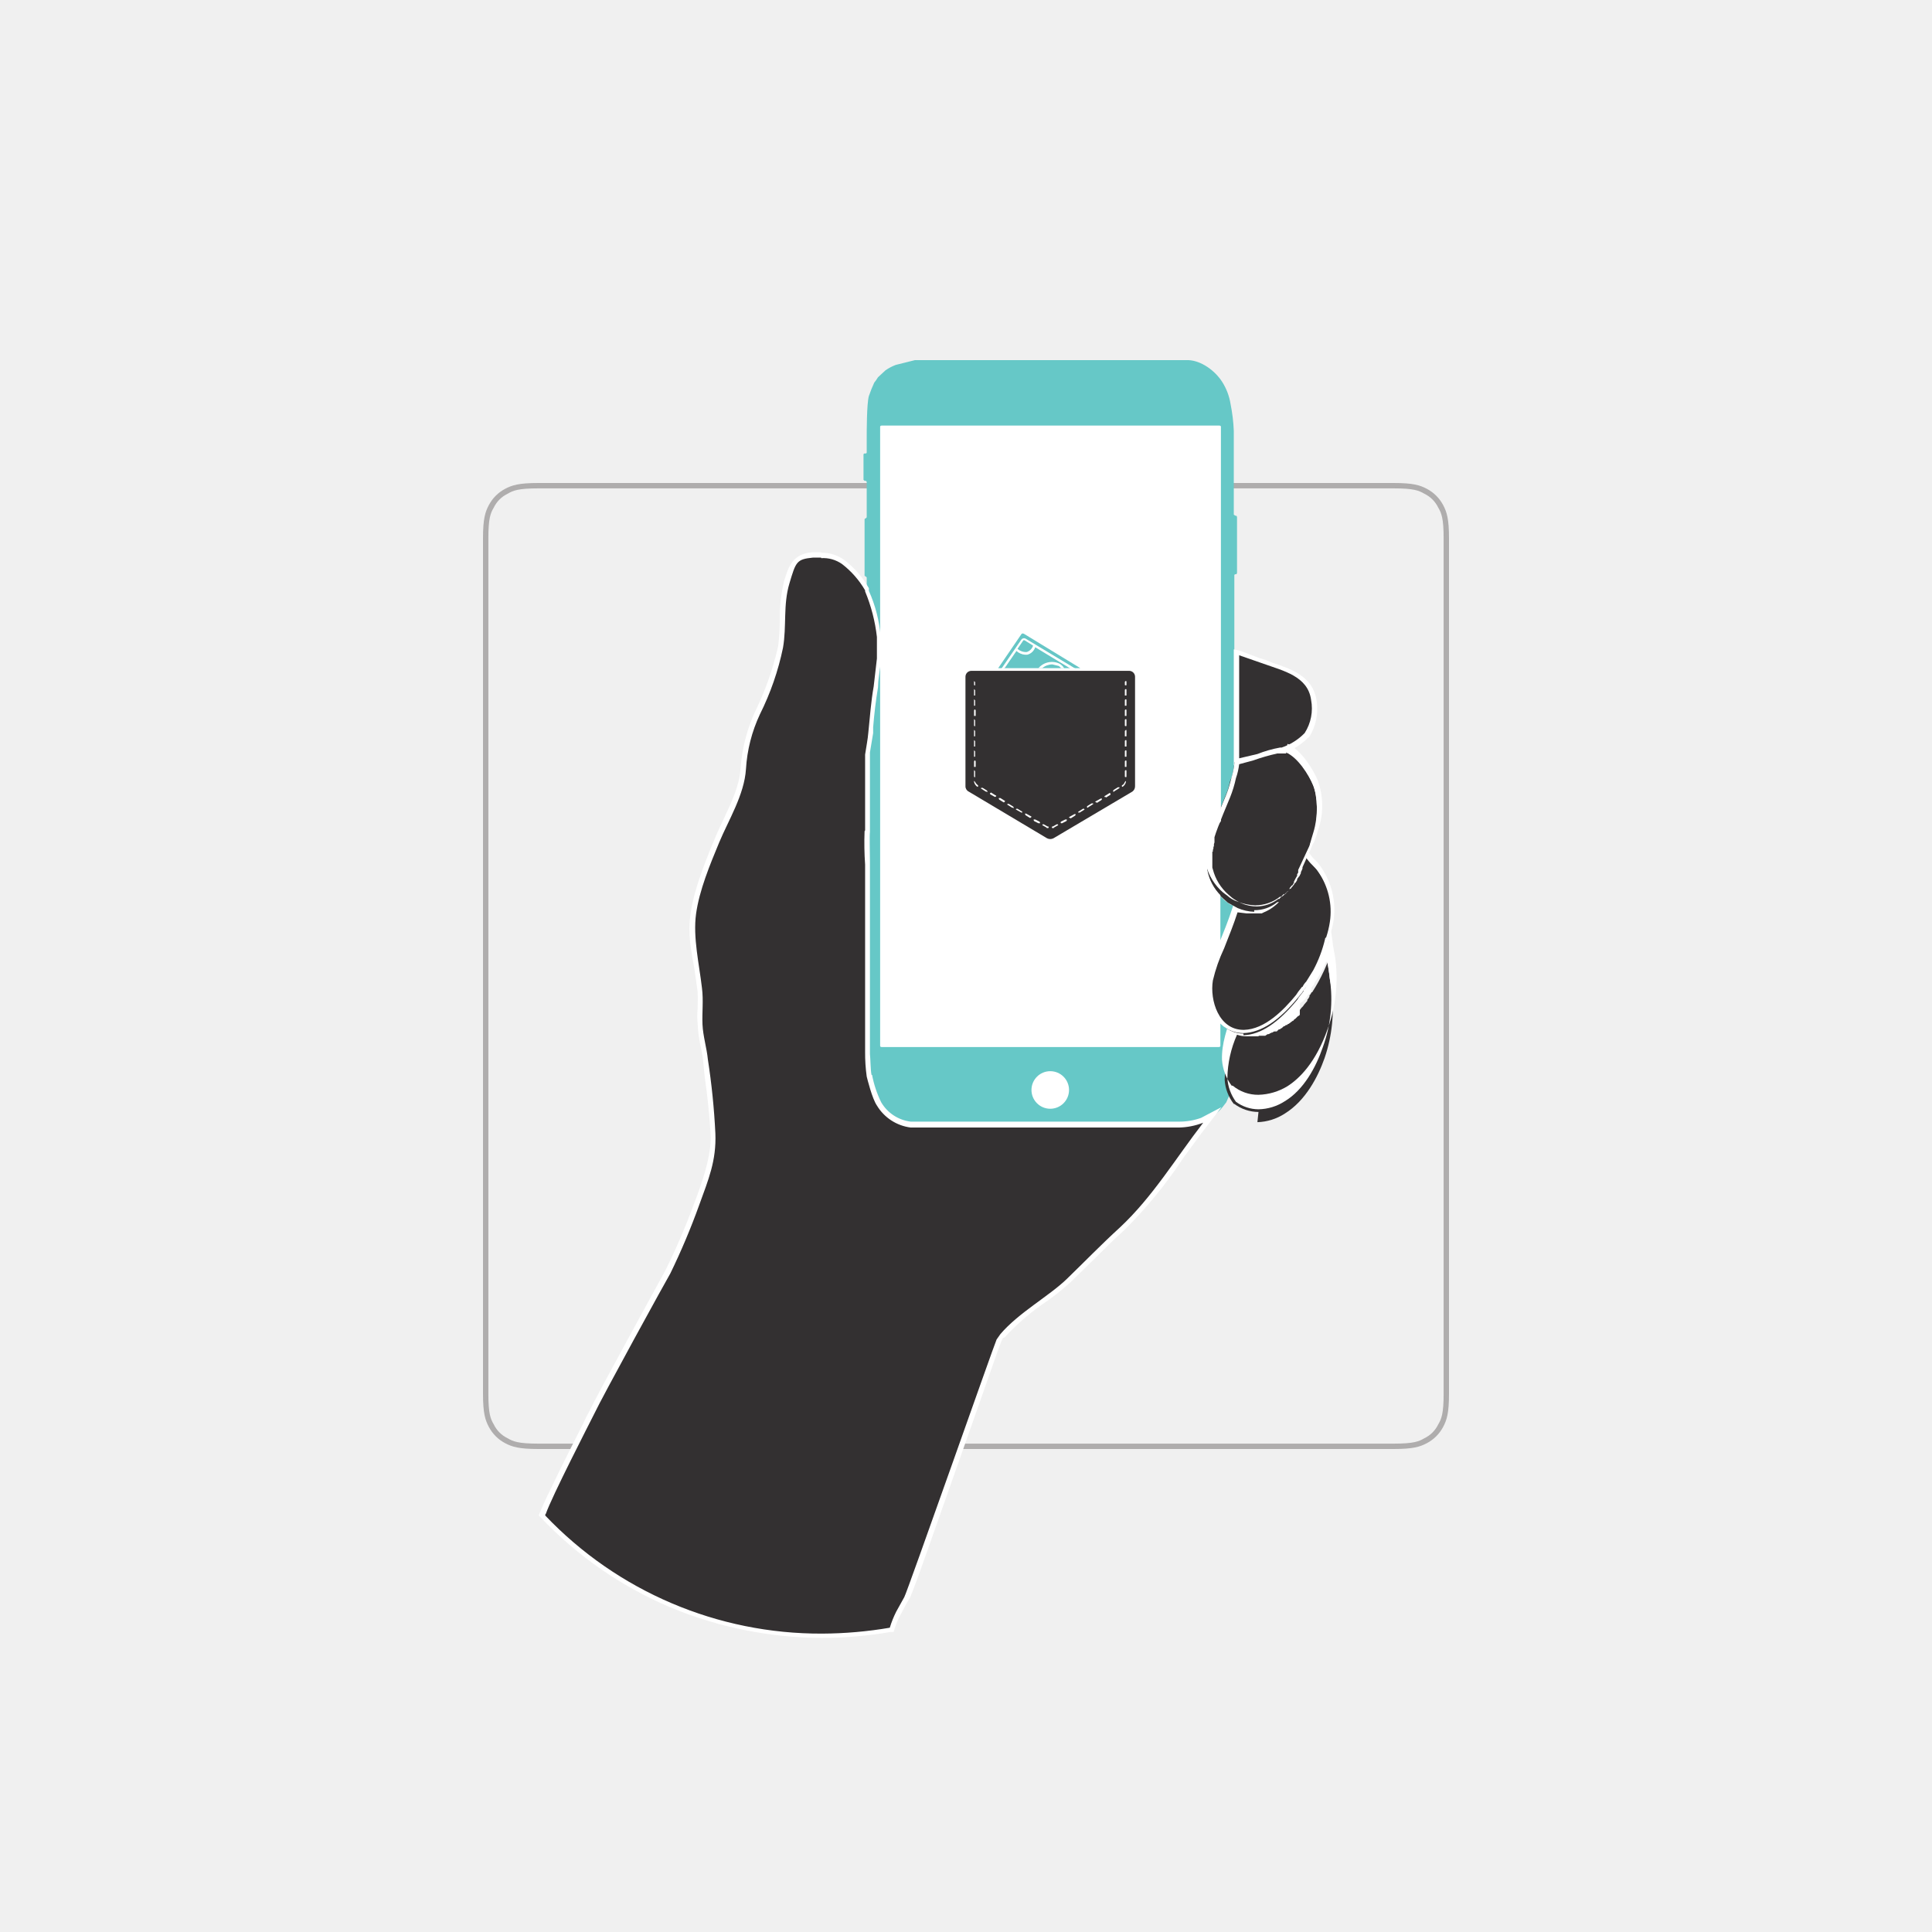
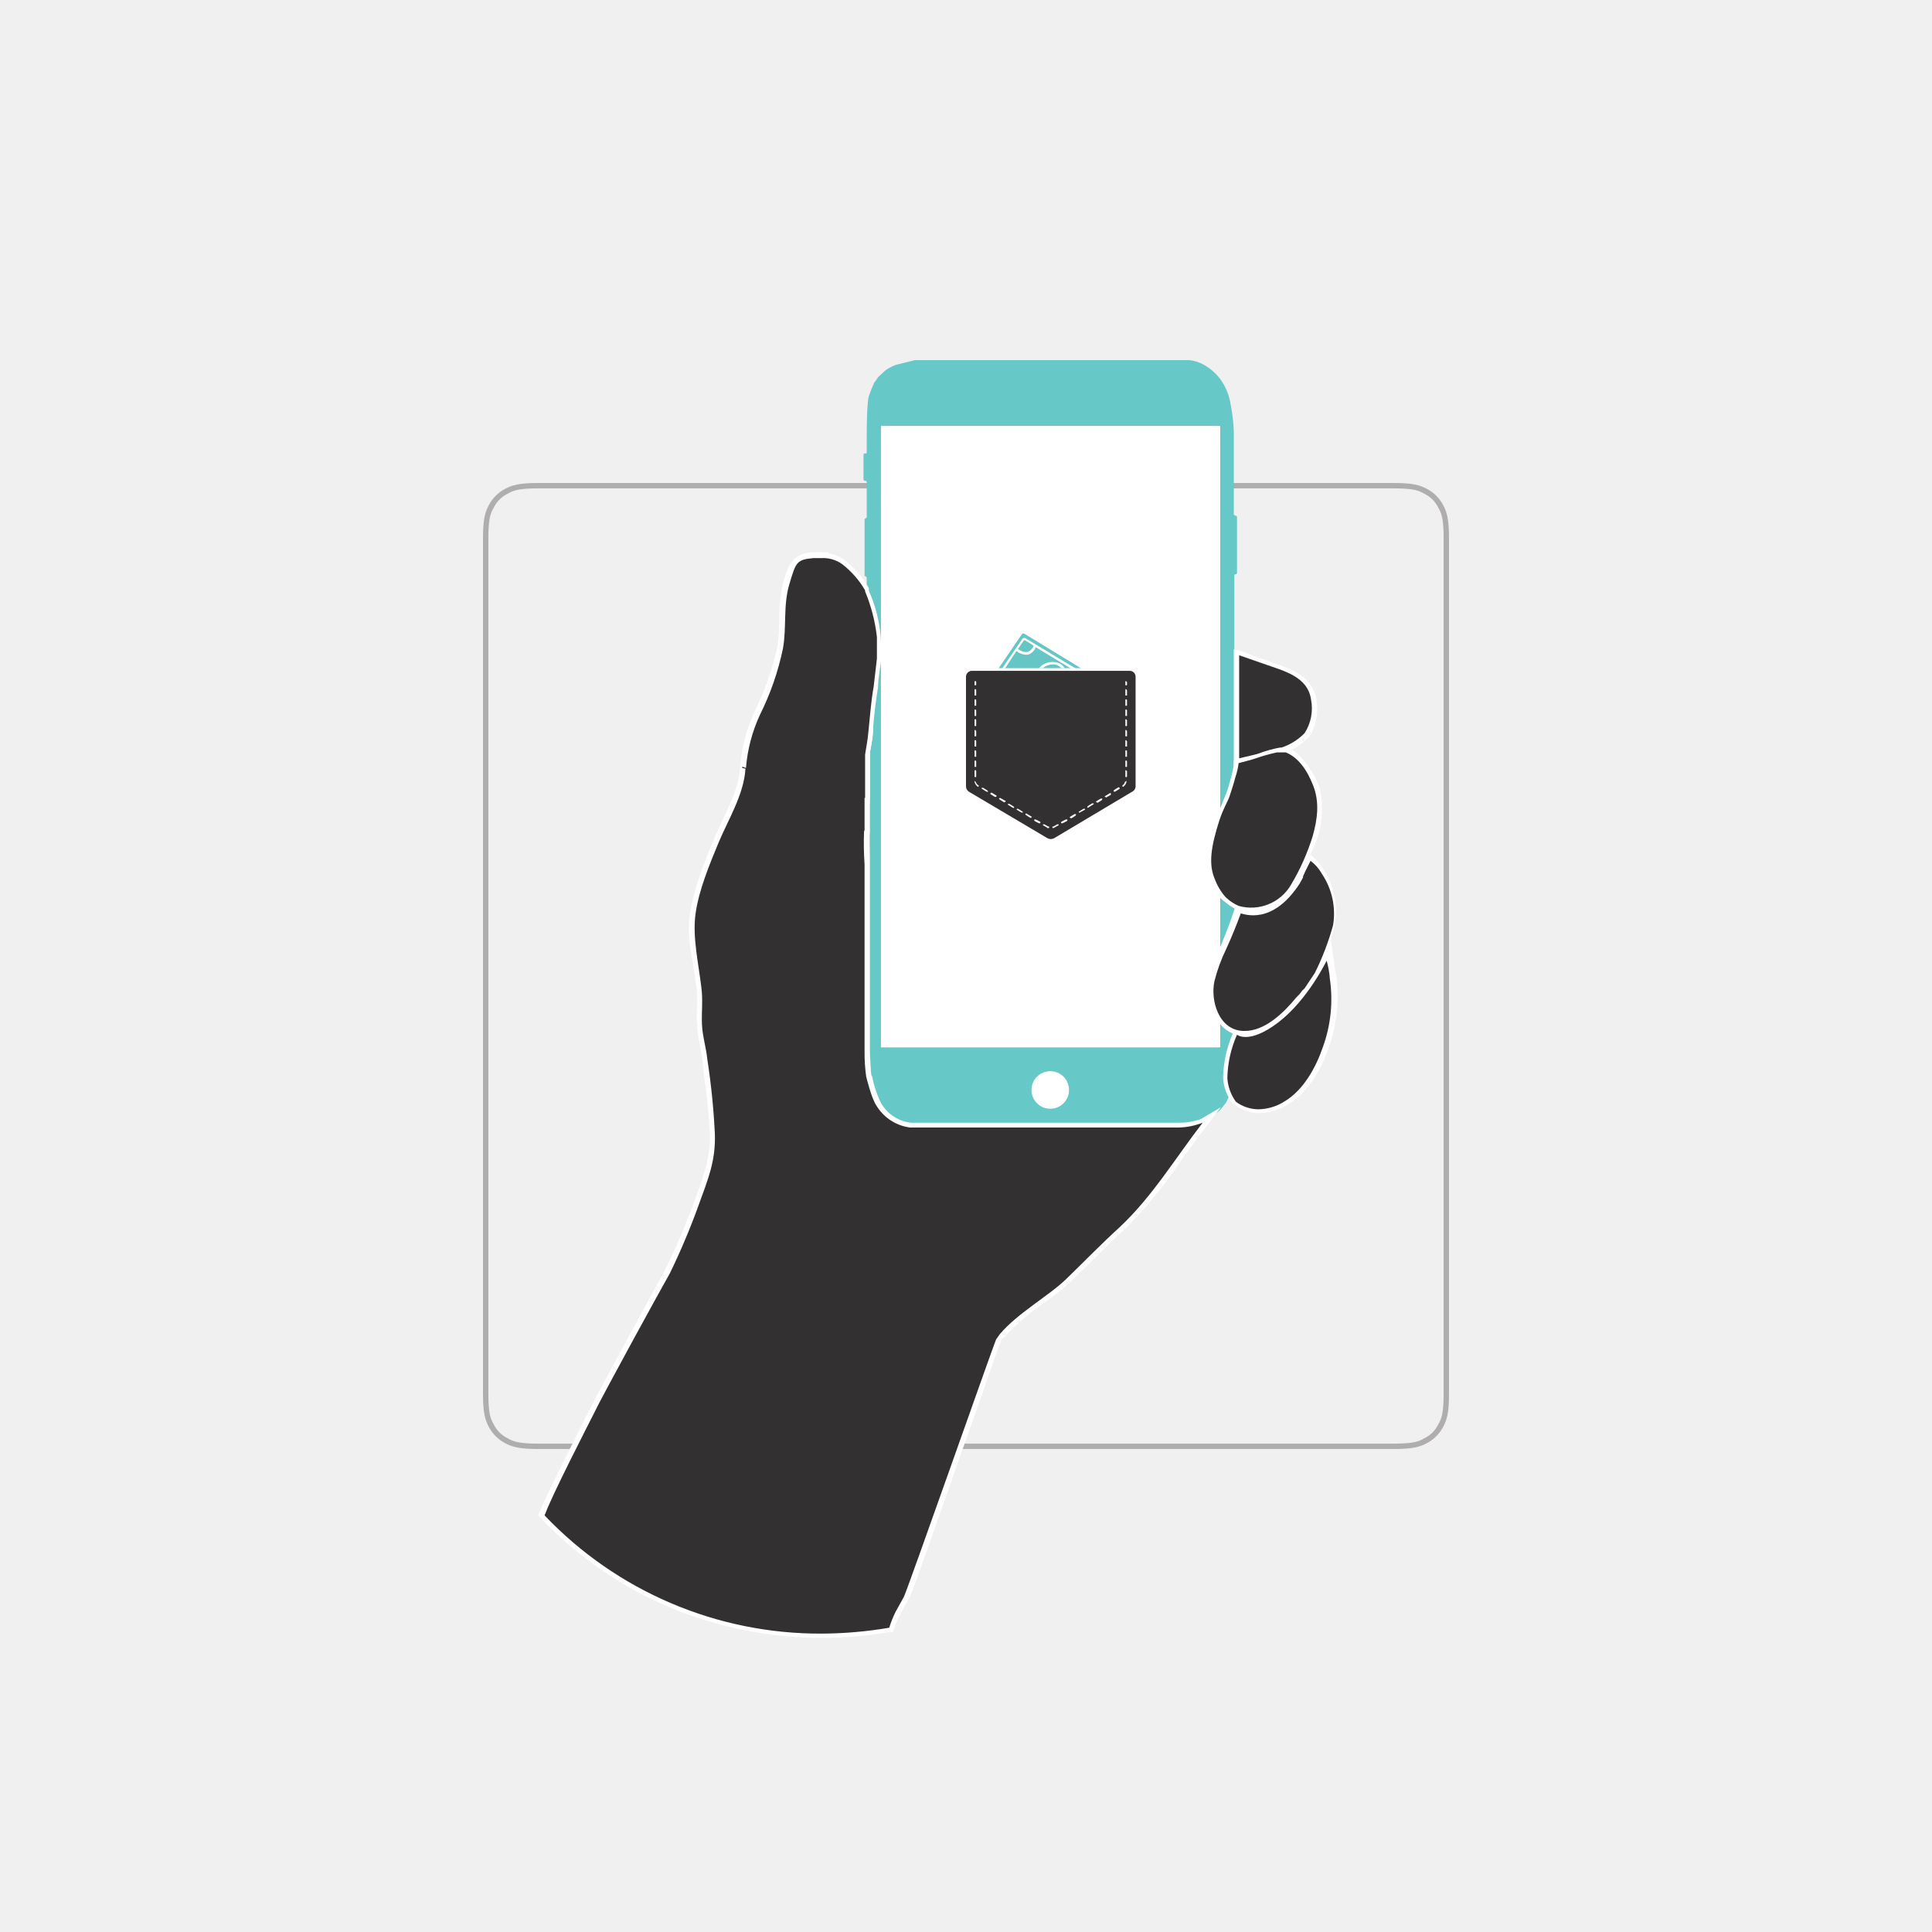
<svg xmlns="http://www.w3.org/2000/svg" viewBox="0 0 360 360">
  <path d="M265.9,91.1c-1.3-.7-2.6-1.1-6.2-1.1H100.3c-3.6,0-4.9.4-6.2,1.1a7.2,7.2,0,0,0-3,3c-.7,1.3-1.1,2.6-1.1,6.2V259.7c0,3.6.4,4.9,1.1,6.2a7.2,7.2,0,0,0,3,3c1.3.7,2.6,1.1,6.2,1.1H259.7c3.6,0,4.9-.4,6.2-1.1a7.2,7.2,0,0,0,3-3c.7-1.3,1.1-2.6,1.1-6.2V100.3c0-3.6-.4-4.9-1.1-6.2A7.2,7.2,0,0,0,265.9,91.1ZM269,259.7c0,3.7-.4,4.7-1,5.7a5.5,5.5,0,0,1-2.6,2.6c-1,.6-2,1-5.7,1H100.3c-3.7,0-4.7-.4-5.7-1a5.5,5.5,0,0,1-2.6-2.6c-.6-1-1-2-1-5.7V100.3c0-3.7.4-4.7,1-5.7A5.5,5.5,0,0,1,94.6,92c1-.6,2-1,5.7-1H259.7c3.7,0,4.7.4,5.7,1a5.5,5.5,0,0,1,2.6,2.6c.6,1,1,2,1,5.7Z" style="fill:#afadad" />
  <path d="M229.9,95.9V80.3h0a32.1,32.1,0,0,0-.6-5,10.8,10.8,0,0,0-1.6-4.2c-1.3-2-3.8-3.9-6.3-4H170.5l-3.6.9a8.9,8.9,0,0,0-1.9,1l-1.4,1.3a8.6,8.6,0,0,1-.7,1,25.5,25.5,0,0,0-1,2.5c-.4,1.4-.4,6.6-.4,7.8h0v2.7a.2.2,0,0,1-.2.2h-.2a.2.2,0,0,0-.2.2v4.7l.2.2h.2c.1,0,.2.1.2.3v6.5l-.2.2h0a.2.2,0,0,0-.2.2v10.4a.2.2,0,0,0,.2.2h0l.2.2v2.1h.1a27.9,27.9,0,0,1,2.1,8.5,33.6,33.6,0,0,1-.4,8.4c-.5,3.1-.8,6.2-1.1,9.4l-.6,4.1h-.1v55.4c.1,0,.1,3.3.4,4.6a25.7,25.7,0,0,0,1.9,5.5,8.8,8.8,0,0,0,6.2,4h49.9a12.4,12.4,0,0,0,4.8-.9h.1a4.6,4.6,0,0,0,1.6-1.1,5.7,5.7,0,0,0,1.4-1.3l.7-.9.3-.7.4-.8v-.2a5.5,5.5,0,0,1-.6-2.7,15.1,15.1,0,0,1,1.3-6.3h0v-2.8c-1.5-.9-2.7-3.9-3-4.9a10.9,10.9,0,0,1,.3-6.2c.7-2.2,2-4.1,2.8-6.3h0v-5.5c0-.2-.1-.2-.2-.3a1.8,1.8,0,0,1-.9-.4,9.6,9.6,0,0,1-3.9-5.8,12,12,0,0,1,1.7-8,31.4,31.4,0,0,0,2.5-4.4c.8-1.8.4-3.7.7-5.6,0-.3,0-.4.1-.5h0V107.2a.2.2,0,0,1,.2-.2h.1c.1,0,.2-.1.2-.3V96.4c0-.2-.1-.3-.2-.3h-.1Z" style="fill:#66c8c7" />
  <circle cx="195.7" cy="203.1" r="3.5" style="fill:#fff" />
-   <path d="M234.5,207.2a7.6,7.6,0,0,1-4.5-1.5h-.1a8.1,8.1,0,0,1-1.7-4.5,21.1,21.1,0,0,1,1.9-8.4l.2-.4h.4l1.5.3h2.1c.1,0,.2,0,.2-.1h2l.5-.2h.1l.3-.2h.5l.2-.2.2-.2h.2l.2-.2.4-.3.3-.3.4-.3.3-.3h.1l.3-.4.4-.3.3-.3.3-.4.3-.3.4-.5.3-.4.3-.3.2-.3.6-.7v-.2a2.1,2.1,0,0,0,.4-.6v-.2a2.1,2.1,0,0,0,.4-.6h.1a32.4,32.4,0,0,0,2.2-4l.7-1.6.2,1.7c.1.5.1,1,.2,1.5l.3,1.7a28.4,28.4,0,0,1-1.3,13c-1.2,3.4-3.5,7.9-7.4,10.3a9.9,9.9,0,0,1-5.1,1.6Z" style="fill:#333031" />
-   <path d="M247.3,179.2a30.6,30.6,0,0,1,.5,3.2,26.1,26.1,0,0,1-1.3,12.7c-1.3,3.8-3.6,8-7.1,10.1a9.3,9.3,0,0,1-4.9,1.5,7.1,7.1,0,0,1-4.2-1.4,8.4,8.4,0,0,1-1.6-4.4,20.8,20.8,0,0,1,1.8-8.1,5.1,5.1,0,0,0,1.7.3h2.3c0-.1.1-.1.2-.1h1.1a.1.1,0,0,1,.1-.1l.3-.2h.2l.3-.2c.1,0,.1,0,.1-.1l.4-.2h.1l.3-.2h.4l.2-.2h.2l.2-.2h.2l.2-.2.2-.2h.2l.2-.2h.2l.2-.2h.1l.4-.3h0l.4-.3h.1l.2-.3h.1l.2-.2.2-.2.2-.2h.1l.2-.2V187l.2-.2h.1l.2-.2h.1l.2-.3h.1l.2-.3.6-.8h.1l.4-.6V184l.5-.6v-.2a19.4,19.4,0,0,0,2.2-4m.5-3.6-1.4,3.2a18.6,18.6,0,0,1-2.1,3.9h-.1a2.1,2.1,0,0,1-.4.6h-.1a2.1,2.1,0,0,1-.4.6h-.1l-.5.7-.3.3h-.1l-.2.2H242v.2h-.1l-.2.2h-.1l-.2.2-.2.2v.2h-.2a.2.2,0,0,1-.2.2h-.1l-.2.2h-.1l-.4.3h0l-.3.3h-.1l-.3.3H239l-.2.2h-.2l-.2.2h-.2l-.2.2h-.9l-.3.2h-.1l-.4.2h0l-.4.2h-3.7l-1.3-.2-.9-.3-.4.8c-.9,2.6-2,5.5-1.9,8.6a9.2,9.2,0,0,0,1.8,4.8h.2a7.4,7.4,0,0,0,4.8,1.7,10.9,10.9,0,0,0,5.4-1.6c2.2-1.4,5.3-4.4,7.5-10.7a27.8,27.8,0,0,0,1.4-13.2l-.3-1.7a7.8,7.8,0,0,1-.2-1.4l-.5-3.5Z" style="fill:#fff" />
  <path d="M230.4,121.4l.6.2,3.5,1.2,1.2.5,1.3.4c3.3,1.2,7.2,2.5,7.8,6.6a9.3,9.3,0,0,1-1.3,6.6h-.1a12.6,12.6,0,0,1-4.4,2.8h-.4a21.4,21.4,0,0,0-3.4.9l-.7.2-3.5.9h-.6Z" style="fill:#333031" />
  <path d="M230.9,122.1l4.6,1.6c3.6,1.3,8.2,2.3,8.8,6.7a8.5,8.5,0,0,1-1.2,6.2,10.8,10.8,0,0,1-4.3,2.7h-.3a22.1,22.1,0,0,0-4.2,1.2l-3.4.8V122.1m-1-1.3v21.8l1.2-.2,3.5-.9.7-.2a21.9,21.9,0,0,1,3.4-1h.5a11.7,11.7,0,0,0,4.6-2.9h.1a9.8,9.8,0,0,0,1.4-7c-.7-4.4-4.8-5.8-8.2-6.9l-1.2-.5-1.3-.4-3.4-1.3-1.3-.3Z" style="fill:#fff" />
-   <path d="M231.7,192.6a5.7,5.7,0,0,1-4.3-2,10.3,10.3,0,0,1-1.8-7.8,22.4,22.4,0,0,1,1.6-5,11.7,11.7,0,0,0,.5-1.1c.9-2.3,1.7-4.4,2.5-6.7v-.4h.5l1.6.3h.3v0h2.6c2.6-1.1,4.3-3.7,5.4-5.9l.6-1.1v-.2a3.6,3.6,0,0,1,.4-.9l.4-.9.5-1.2.4-.8.5.8a5.3,5.3,0,0,0,1.2,1.5,7.5,7.5,0,0,1,1.2,1.4,13,13,0,0,1,2.3,9.6,19.8,19.8,0,0,1-.6,2.6l-.2.6h-.2a21.4,21.4,0,0,1-2.2,5.9,15.9,15.9,0,0,1-1.3,2.2l-.4-.2.4.3-.7.9v.2l-.7.9h0a2.1,2.1,0,0,0-.4.6c-3.6,4.4-6.9,6.6-10.1,6.7Z" style="fill:#333031" />
-   <path d="M243.2,159.5c.5,1,1.9,2.1,2.4,2.9a13,13,0,0,1,2.2,9.4,17.4,17.4,0,0,1-.7,2.9c-.1,0-.2.1-.2.3a23.9,23.9,0,0,1-2.2,5.8h0l-1.3,2.1h0a3.6,3.6,0,0,0-.7,1h-.1l-.7.9h0l-.4.6c-2.3,2.8-5.8,6.4-9.7,6.5h-.1c-4.6,0-6.3-5.5-5.7-9.2a30.4,30.4,0,0,1,2.1-6c.9-2.3,1.8-4.5,2.5-6.7l1.7.2h2.8l.4-.2c2.7-1.1,4.4-3.6,5.7-6.1l.5-1.1v-.2l.4-.9h0a20,20,0,0,1,1-2.1m-.2-2-.7,1.6a6.1,6.1,0,0,0-.5,1.2l-.5.9a3.6,3.6,0,0,1-.4.9h-.1a3.1,3.1,0,0,1-.5,1c-2.1,4.1-3.9,5.2-5.2,5.7h-2.7a8,8,0,0,1-1.5-.3l-.9-.2-.3.9c-.7,2.2-1.6,4.4-2.5,6.6a6.1,6.1,0,0,1-.5,1.2,26.6,26.6,0,0,0-1.6,5,10.5,10.5,0,0,0,2,8.2,6,6,0,0,0,4.6,2.2h.1c3.3-.1,6.7-2.3,10.4-6.9l.5-.6.7-1h.1l.7-1h0l1.3-2.2a25.6,25.6,0,0,0,2.3-5.9h.1v-.7a13.4,13.4,0,0,0,.7-2.7,14,14,0,0,0-2.4-10,7.5,7.5,0,0,0-1.2-1.4A5.3,5.3,0,0,1,244,159l-1-1.5Z" style="fill:#fff" />
-   <path d="M233.7,169.9a8.7,8.7,0,0,1-3.1-.7l-1.8-1-.8-.7a9.5,9.5,0,0,1-3-4.9.6.6,0,0,0-.1-.4v-.4h0V159c.1,0,.1-.4.1-.4v-.3a2.3,2.3,0,0,1,.1-.4v-.3a2.3,2.3,0,0,0,.1-.4v-.8a12362528204867.1,12362528204867.1,0,0,1,.2-.6c.7-2,2.7-6.9,2.9-7.4a11.3,11.3,0,0,0,.8-2.4,3.6,3.6,0,0,1,.4-1.1,17.2,17.2,0,0,0,.5-2.6V142h.3l2.6-.7.8-.3,3.8-1h.3l1-.2h.6c2.4,1.1,4.5,4.5,5.3,6.5s1,5.9.1,9.1l-.3,1a5.8,5.8,0,0,0-.5,1.4h0a27.2,27.2,0,0,0-1.1,2.5l-.9,2v.2l-.2.3-.2.4v.2l-.3.6v.2l-.2.4v.2l-.3.5h-.1l-.4.5v.2l-.3.4h-.1l-.5.5v.2l-.4.3v.2l-.5.5H238a6.6,6.6,0,0,1-4.3,1.5Z" style="fill:#333031" />
-   <path d="M239.6,140.2c2.2.9,4.3,4.2,5.1,6.2s1,5.6,0,8.8c-.2.7-.5,1.6-.7,2.4l-2.1,4.5v.5l-.2.3v.3l-.3.5a.3.3,0,0,1-.1.2l-.2.4v.2l-.3.5h-.1l-.4.5v.2l-.3.4h-.1l-.4.5h-.1l-.4.4h-.1c-.2.2-.4.3-.5.5h-.2a6.7,6.7,0,0,1-4,1.4,7.2,7.2,0,0,1-2.9-.6h0a9.5,9.5,0,0,1-1.7-1h0l-.7-.6a9.3,9.3,0,0,1-2.9-4.7c0-.1-.1-.2-.1-.4V160h0v-.3h0v-1h.1v-.3h0c0-.1.1-.2.1-.3h0v-.2h0c0-.1.1-.2.1-.3h0v-.3h0c0-.1.1-.2.1-.4h0V156c.6-2,2.7-6.9,2.9-7.4a21.5,21.5,0,0,0,1.1-3.6,12.2,12.2,0,0,0,.6-2.6l2.6-.7a38.1,38.1,0,0,1,4.5-1.3h1.7m.1-1h-.6l-1,.2h-.3l-3.8,1.1-.9.3-2.5.6h-.7v.7a13.7,13.7,0,0,1-.5,2.5l-.3,1.1a16.9,16.9,0,0,1-.8,2.4c-.2.5-2.3,5.4-2.9,7.5-.1,0-.1.1-.1.2h0a.4.4,0,0,0-.1.3h0c-.1.1-.1.2-.1.4h-.1v.3h-.1v.3h-.1v.3h0a.4.4,0,0,0-.1.3h0v.3h0v.3h-.1v.3h0v.2h0v.2c-.1,0-.1.1-.1.2h0v.4h0v.2h0v.3h0a.8.8,0,0,0,.1.4v.4a10,10,0,0,0,3.2,5.2l.8.6a5.2,5.2,0,0,0,1.9,1.1h0a9.8,9.8,0,0,0,3.3.7,7.6,7.6,0,0,0,4.6-1.6h.2l.5-.5h.2l.4-.4h.1l.5-.6h.1l.3-.4h0a.1.1,0,0,0,.1-.1,2.1,2.1,0,0,0,.4-.6h.1l.3-.5v-.2l.3-.4h0a.1.1,0,0,1,.1-.1l.3-.6v-.2h0l.2-.4c0-.1.1-.2.1-.3v-.2h0l.9-2a27.2,27.2,0,0,0,1.1-2.5h.1a12.1,12.1,0,0,1,.5-1.4l.3-1a13.8,13.8,0,0,0-.1-9.4c-.9-2.1-3.1-5.6-5.6-6.7Z" style="fill:#fff" />
-   <path d="M153.2,305a71.7,71.7,0,0,1-52-22.2l-.2-.2a4.2,4.2,0,0,0,.2-.6c.9-2.5,5.6-11.9,7.9-16.4a20.7,20.7,0,0,0,1.1-2.2c1.6-3.2,13.6-25.1,14.3-26.2,1.7-3.8,3.8-8.2,5.4-12.8a7.5,7.5,0,0,0,.5-1.6c1.4-3.8,2.6-7.1,2.4-11.5a99,99,0,0,0-1-10.7l-.3-3a27.4,27.4,0,0,0-.5-2.8c-.2-1.2-.5-2.5-.6-3.8v-2.9a25.4,25.4,0,0,0,0-3.9l-.6-3.5c-.5-3.5-1.1-7-.6-10.4s2.3-8.3,3.8-12.1a5,5,0,0,0,.5-1.3l1.8-4c1.5-3,3-6.2,3.2-9.6a29.7,29.7,0,0,1,2.7-10.3c1.6-3.7,3.5-8.1,4.2-12.3a29.2,29.2,0,0,0,.4-5.1,27.6,27.6,0,0,1,.8-6.9c.8-2.6,1.4-4.9,4.8-5.2H153a6.6,6.6,0,0,1,4.2,1.2,17.8,17.8,0,0,1,4.4,5h0v.3a26.1,26.1,0,0,1,2.2,8.5c.1,1.4.1,2.8.1,4.1l-.3,2.9-.3,2.4q-.6,3.8-.9,7.5v1c-.1,1.2-.4,2.4-.6,3.6V155c-.1.8,0,4.8,0,5.8h0V196h0c.1.1.1.2.1.4a18,18,0,0,0,.3,4v.2a20.3,20.3,0,0,0,1.8,5.2c1.1,1.7,3.4,3.7,5.9,3.8h49.9a13.1,13.1,0,0,0,4.4-.8l1.9-1-1.3,1.7c-1.6,2-3.1,4.2-4.6,6.3-3.3,4.6-6.7,9.3-11,13.3l-5.4,5.2-4.5,4.3a56.2,56.2,0,0,1-5.3,4.4,36.9,36.9,0,0,0-7,6l-.7.8-4.4,12.4c-8,22.7-12.4,35.1-12.7,35.6a18.2,18.2,0,0,0-1.5,2.7,19.4,19.4,0,0,0-1.3,3v.2h-.2A76.9,76.9,0,0,1,153.2,305Z" style="fill:#333031" />
-   <path d="M153,104a6.1,6.1,0,0,1,3.9,1.1,16.9,16.9,0,0,1,4.3,4.9v.2h0a31.3,31.3,0,0,1,2.2,8.5v4l-.6,5.2c-.5,2.8-.7,5.7-1,8.6-.1,1.3-.4,2.7-.6,4.1h0v14.1c0,.1-.1.1-.1.2a58.5,58.5,0,0,0,.1,6.2V196a31.5,31.5,0,0,0,.3,4.6c.1.4,1,4.1,1.9,5.4a8.6,8.6,0,0,0,6.3,4.1h49.9a13.1,13.1,0,0,0,4.6-.9c-5.1,6.6-9.4,13.8-15.5,19.5-3.4,3.1-6.6,6.4-9.9,9.6s-9,6.3-12.4,10.3l-.7,1c-.4.8-16.7,47.2-17.2,48l-1.5,2.7a18.8,18.8,0,0,0-1.2,3,76.6,76.6,0,0,1-12.6,1.1,70.8,70.8,0,0,1-51.6-22c0-.1,0-.3.1-.3,1.1-3.2,8.2-17,9-18.6,1.5-3.2,13.7-25.4,14.2-26.2a128.9,128.9,0,0,0,5.4-12.8c1.7-4.7,3.2-8.2,3-13.3a131.7,131.7,0,0,0-1.4-13.8c-.2-2.1-.9-4.3-1-6.5s.2-4.5-.1-6.8c-.5-4.4-1.7-9.4-1.1-13.8s2.6-9.2,4.3-13.3,4.7-8.9,5-13.7a27.9,27.9,0,0,1,2.6-10.2,50.7,50.7,0,0,0,4.3-12.4c.7-4,0-8,1.2-12s1.3-4.5,4.4-4.8H153m0-1h-1.6c-3.8.3-4.5,2.8-5.3,5.4a29.2,29.2,0,0,0-.8,7.1,40.7,40.7,0,0,1-.3,5,55.1,55.1,0,0,1-4.3,12.2,30.7,30.7,0,0,0-2.7,10.5c-.2,3.3-1.7,6.4-3.1,9.4-.6,1.3-1.3,2.7-1.8,4l-.6,1.4c-1.5,3.8-3.2,8.1-3.8,12.2s.1,7,.7,10.5c.2,1.2.3,2.3.5,3.5s.1,2.4.1,3.8a14,14,0,0,0,0,2.9,23,23,0,0,0,.5,3.9c.2,1,.4,1.9.5,2.8l.3,3c.5,3.5.9,7.2,1.1,10.7s-1,7.4-2.4,11.3l-.6,1.6a125.5,125.5,0,0,1-5.4,12.6c-.8,1.5-12.7,23.1-14.2,26.3a21.1,21.1,0,0,0-1.1,2.2c-2.3,4.5-7,13.9-8,16.4v.2h-.1l-.2.6.4.4a72,72,0,0,0,24.1,16.7,74.1,74.1,0,0,0,28.3,5.7,75.9,75.9,0,0,0,12.7-1.1h.6l.2-.6a13.9,13.9,0,0,1,1.2-2.8c.5-.9.9-1.8,1.5-2.7s3.3-8.8,12.8-35.7c2.2-6.2,4-11.5,4.4-12.4s.3-.5.6-.7a43.6,43.6,0,0,1,6.8-6,45.3,45.3,0,0,0,5.5-4.3l4.5-4.4c1.7-1.7,3.5-3.5,5.4-5.2a82.5,82.5,0,0,0,11-13.4c1.5-2,3-4.2,4.6-6.2l2.6-3.4-3.8,2a12,12,0,0,1-4.2.7H169.7a7.4,7.4,0,0,1-5.5-3.6,19.9,19.9,0,0,1-1.7-5.1h-.1c-.2-.8-.2-3.2-.3-3.9V196h0V160.5h0c0-1.3-.1-4.8,0-5.5h0V140.2l.6-3.6v-1.1c.2-2.5.5-5,.9-7.4h0a16.4,16.4,0,0,1,.2-2.3c.1-1,.3-1.9.4-2.9h0c0-1.4,0-2.8-.1-4.2a26,26,0,0,0-2.2-8.6h0v-.5a17.5,17.5,0,0,0-4.5-5.2A7.1,7.1,0,0,0,153,103Z" style="fill:#fff" />
-   <line x1="196" y1="134.1" x2="196" y2="130.2" style="fill:none;stroke:#fff;stroke-linecap:round;stroke-miterlimit:10;stroke-width:8.623px" />
-   <line x1="196" y1="144.2" x2="196" y2="140.3" style="fill:none;stroke:#fff;stroke-linecap:round;stroke-miterlimit:10;stroke-width:8.623px" />
-   <line x1="199.2" y1="137.2" x2="203" y2="137.2" style="fill:none;stroke:#fff;stroke-linecap:round;stroke-miterlimit:10;stroke-width:8.623px" />
-   <line x1="189" y1="137.2" x2="192.9" y2="137.2" style="fill:none;stroke:#fff;stroke-linecap:round;stroke-miterlimit:10;stroke-width:8.623px" />
-   <line x1="196" y1="153.6" x2="196" y2="140.3" style="fill:none;stroke:#fff;stroke-linecap:round;stroke-miterlimit:10;stroke-width:8.623px" />
-   <line x1="192.9" y1="137.2" x2="189" y2="137.2" style="fill:none;stroke:#fff;stroke-linecap:round;stroke-miterlimit:10;stroke-width:8.623px" />
-   <line x1="203" y1="137.2" x2="199.2" y2="137.2" style="fill:none;stroke:#fff;stroke-linecap:round;stroke-miterlimit:10;stroke-width:8.623px" />
-   <line x1="196" y1="134.1" x2="196" y2="120.8" style="fill:none;stroke:#fff;stroke-linecap:round;stroke-miterlimit:10;stroke-width:8.623px" />
-   <path d="M227.4,178.1V166.8a9,9,0,0,1-2.4-4.5,12,12,0,0,1,1.7-8l.7-1.2h.1V79.5c0-.1-.1-.2-.3-.2H164.3c-.2,0-.3.1-.3.2V194.9c0,.1.1.2.3.2h62.8c.2,0,.3-.1.3-.2v-4.6C224.6,187,225.5,181.7,227.4,178.1Z" style="fill:#fff" />
-   <path d="M211.5,146.5V126.1a1.1,1.1,0,0,0-1.1-1.1H181a1.1,1.1,0,0,0-1.1,1.1v20.4a1.1,1.1,0,0,0,.6,1l14.6,8.7a1.3,1.3,0,0,0,1.2,0l14.7-8.7A1.2,1.2,0,0,0,211.5,146.5Z" style="fill:#333031" />
-   <path d="M209.8,127.7c-.1,0-.2,0-.2-.1v-.5a.2.2,0,0,1,.2-.2c.1,0,.1.1.1.2v.5C209.9,127.7,209.9,127.7,209.8,127.7Z" style="fill:#fff" />
-   <path d="M195.2,154.3h0c-.1,0-.2,0-.2-.1l-.7-.4c-.1,0-.1-.1,0-.2h.2l.7.4h.1c.1,0,.1.1.1.2S195.3,154.3,195.2,154.3Zm1,0c-.1,0-.2,0-.2-.1s0-.2.1-.2h.1l.7-.4h.2c.1.1.1.2,0,.2l-.7.4c0,.1-.1.1-.2.1Zm-2.6-.9h-.1l-.8-.4a.4.4,0,0,1-.1-.3h.3l.8.4a.4.4,0,0,1,.1.3Zm4.2,0h-.1a.2.2,0,0,1,0-.3l.8-.4h.3a.4.4,0,0,1-.1.3l-.8.4Zm-5.8-1h-.1l-.8-.5a.4.4,0,0,1-.1-.3h.2l.9.5a.1.1,0,0,1,0,.2Zm7.4,0h-.1a.1.1,0,0,1,0-.2l.9-.5h.2c.1.1,0,.2-.1.3l-.8.5Zm-9.1-1h0l-.9-.5a.1.1,0,0,1,0-.2h.2l.8.5c.1,0,.1.2.1.2Zm10.8,0h-.2s0-.2.1-.2l.8-.5h.2c.1.1.1.2,0,.2l-.8.5Zm-12.4-.9h-.1l-.8-.5c-.1,0-.1-.1-.1-.2h.3l.8.5a.4.4,0,0,1,.1.3Zm14,0h-.1a.2.2,0,0,1,0-.3l.8-.5h.3c0,.1,0,.2-.1.2l-.8.5Zm-15.6-1H187l-.8-.5a.4.4,0,0,1-.1-.3h.3l.8.5c.1,0,.1.1,0,.2Zm17.2,0h-.1a.1.1,0,0,1,0-.2l.9-.5h.2c.1.1,0,.2-.1.3l-.8.5Zm-18.9-1h0l-.9-.5s-.1-.2,0-.2.1-.2.2-.1l.8.5c.1,0,.2.1.1.2Zm20.6,0h-.2c0-.1,0-.2.1-.2l.8-.5c.1-.1.2,0,.2.1s.1.1,0,.2l-.8.5Zm-22.2-1h-.1l-.8-.5c-.1,0-.1-.1-.1-.2h.3l.8.5a.4.4,0,0,1,.1.3Zm23.8,0h-.2a.4.4,0,0,1,.1-.3l.8-.5h.3c0,.1,0,.2-.1.2l-.8.5Zm-25.4-.9h-.1a1.5,1.5,0,0,1-.6-.9v-.2l.2.2a1.5,1.5,0,0,0,.5.6.2.2,0,0,1,0,.3Zm27,0h-.1a.2.2,0,0,1,0-.3c.3-.1.4-.4.5-.6l.2-.2v.2a1.5,1.5,0,0,1-.6.9Zm-27.6-1.8a.1.1,0,0,1-.1-.1v-1.2l.2.2v1C181.8,144.8,181.7,144.8,181.6,144.8Zm28.2,0c-.1,0-.2,0-.2-.1v-1a.2.2,0,0,1,.2-.2c.1,0,.1.1.1.2v1C209.9,144.8,209.9,144.8,209.8,144.8Zm-28.2-1.9h-.1v-1a.3.3,0,0,1,.1-.2.2.2,0,0,1,.2.2v1Zm28.2,0h-.2v-1a.2.2,0,0,1,.2-.2c.1,0,.1.1.1.2v1ZM181.6,141h-.1v-1.2l.2.2v1Zm28.2,0h-.2v-1a.2.2,0,0,1,.2-.2c.1,0,.1.1.1.2v1Zm-28.2-1.9h-.1v-1.2l.2.2v1Zm28.2,0h-.2v-1a.2.2,0,0,1,.2-.2c.1,0,.1.1.1.2v1Zm-28.2-1.9h-.1v-1.2l.2.2v1Zm28.2,0h-.2v-1l.2-.2c.1,0,.1.1.1.2v1Zm-28.2-1.9a.1.1,0,0,1-.1-.1V134l.2.2v1C181.8,135.3,181.7,135.3,181.6,135.3Zm28.2,0c-.1,0-.2,0-.2-.1v-1a.2.2,0,0,1,.2-.2c.1,0,.1.1.1.2v1C209.9,135.3,209.9,135.3,209.8,135.3Zm-28.2-1.9h-.1v-1a.3.3,0,0,1,.1-.2.2.2,0,0,1,.2.2v1Zm28.2,0h-.2v-1a.2.2,0,0,1,.2-.2c.1,0,.1.1.1.2v1Zm-28.2-1.9h-.1v-1.2l.2.2v1Zm28.2,0h-.2v-1a.2.2,0,0,1,.2-.2c.1,0,.1.1.1.2v1Zm-28.2-1.9h-.1v-1.2l.2.2v1Zm28.2,0h-.2v-1a.2.2,0,0,1,.2-.2c.1,0,.1.1.1.2v1Z" style="fill:#fff" />
-   <path d="M181.6,127.7a.1.1,0,0,1-.1-.1v-.7l.2.2v.5C181.8,127.7,181.7,127.7,181.6,127.7Z" style="fill:#fff" />
-   <path d="M201.3,124.5l-10.5-6.4c-.2-.1-.4-.1-.5.1l-4.3,6.3Z" style="fill:#66c6c6" />
-   <path d="M197.5,123.7a3.3,3.3,0,0,0-4,.8h.7a3,3,0,0,1,1.9-.7l1.2.3c.1.1.3.2.4.4h.6A3,3,0,0,0,197.5,123.7Z" style="fill:#fff" />
-   <path d="M187.2,124.5l2.2-3.2a2.7,2.7,0,0,0,1.6.7h.4a2.1,2.1,0,0,0,1.5-1.4l6.6,4h.9l-9.3-5.6a.6.6,0,0,0-.8.2l-3.7,5.4Zm3.5-5.2h.2l1.6,1a1.8,1.8,0,0,1-1.2,1.2,2.4,2.4,0,0,1-1.7-.6Z" style="fill:#fff" />
+   <path d="M224,208.9a13.1,13.1,0,0,1-4.4.8H169.7c-2.5-.1-4.8-2.1-5.9-3.8a20.3,20.3,0,0,1-1.8-5.2v-.2a18,18,0,0,1-.3-4c0-.2,0-.3-.1-.4h0V160.8h0c0-1-.1-5,0-5.8V140.1a28.7,28.7,0,0,0,.5-3.1,3.2,3.2,0,0,1-1.8-2.5c-.2-1.1-.3-2.2-.4-3.3a4.3,4.3,0,0,1-1.9-3.3c-.1-1.3-.1-2.5-.1-3.8a107.8,107.8,0,0,0-3.5-20.3v-.2h-3.1c-3.4.3-4,2.6-4.8,5.2a27.6,27.6,0,0,0-.8,6.9,29.2,29.2,0,0,1-.4,5.1c-.7,4.2-2.6,8.6-4.2,12.3a29.7,29.7,0,0,0-2.7,10.3c-.2,3.4-1.7,6.6-3.2,9.6l-1.8,4a5,5,0,0,1-.5,1.3c-1.5,3.8-3.2,8.1-3.8,12.1s.1,6.9.6,10.4l.6,3.5a25.4,25.4,0,0,1,0,3.9V191c.1,1.3.4,2.6.6,3.8a27.4,27.4,0,0,1,.5,2.8l.3,3a99,99,0,0,1,1,10.7c.2,4.4-1,7.7-2.4,11.5a7.5,7.5,0,0,1-.5,1.6c-1.6,4.6-3.7,9-5.4,12.8-.7,1.1-12.7,23-14.3,26.2a20.7,20.7,0,0,1-1.1,2.2c-2.3,4.5-7,13.9-7.9,16.4a4.2,4.2,0,0,1-.2.6l.2.2a71.7,71.7,0,0,0,52,22.2,76.9,76.9,0,0,0,12.7-1.1h.2v-.2a19.4,19.4,0,0,1,1.3-3,18.2,18.2,0,0,1,1.5-2.7c.3-.5,4.7-12.9,12.7-35.6l4.4-12.4.7-.8a36.9,36.9,0,0,1,7-6,56.2,56.2,0,0,0,5.3-4.4l4.5-4.3,5.4-5.2c4.3-4,7.7-8.7,11-13.3,1.5-2.1,3-4.3,4.6-6.3l1.3-1.7Z" style="fill:#333031" />
+   <path d="M223.8,208.5a12,12,0,0,1-4.2.7H169.7a7.4,7.4,0,0,1-5.5-3.6,19.9,19.9,0,0,1-1.7-5.1h-.1c-.2-.8-.2-3.2-.3-3.9V196h0V160.5h0c0-1.3-.1-4.8,0-5.5h0V140.2c.2-1,.4-2,.5-3l-.9-.5-.6,3.9h0v14.1c0,.1-.1.1-.1.2a58.5,58.5,0,0,0,.1,6.2V196a31.5,31.5,0,0,0,.3,4.6c.1.4,1,4.1,1.9,5.4a8.6,8.6,0,0,0,6.3,4.1h49.9a13.1,13.1,0,0,0,4.6-.9c-5.1,6.6-9.4,13.8-15.5,19.5-3.4,3.1-6.6,6.4-9.9,9.6s-9,6.3-12.4,10.3l-.7,1c-.4.8-16.7,47.2-17.2,48l-1.5,2.7a18.8,18.8,0,0,0-1.2,3,76.6,76.6,0,0,1-12.6,1.1,70.8,70.8,0,0,1-51.6-22c0-.1,0-.3.1-.3,1.1-3.2,8.2-17,9-18.6,1.5-3.2,13.7-25.4,14.2-26.2a128.9,128.9,0,0,0,5.4-12.8c1.7-4.7,3.2-8.2,3-13.3a131.7,131.7,0,0,0-1.4-13.8c-.2-2.1-.9-4.3-1-6.5s.2-4.5-.1-6.8c-.5-4.4-1.7-9.4-1.1-13.8s2.6-9.2,4.3-13.3,4.7-8.9,5-13.7a27.9,27.9,0,0,1,2.6-10.2,50.7,50.7,0,0,0,4.3-12.4c.7-4,0-8,1.2-12s1.3-4.5,4.4-4.8h3.1a.4.4,0,0,0-.1-.3,1.7,1.7,0,0,0-.1-.7h-3c-3.8.3-4.5,2.8-5.3,5.4a29.2,29.2,0,0,0-.8,7.1,40.7,40.7,0,0,1-.3,5,55.1,55.1,0,0,1-4.3,12.2,30.7,30.7,0,0,0-2.7,10.5c-.2,3.3-1.7,6.4-3.1,9.4-.6,1.3-1.3,2.7-1.8,4l-.6,1.4c-1.5,3.8-3.2,8.1-3.8,12.2s.1,7,.7,10.5c.2,1.2.3,2.3.5,3.5s.1,2.4.1,3.8a14,14,0,0,0,0,2.9,23,23,0,0,0,.5,3.9c.2,1,.4,1.9.5,2.8l.3,3c.5,3.5.9,7.2,1.1,10.7s-1,7.4-2.4,11.3l-.6,1.6a125.5,125.5,0,0,1-5.4,12.6c-.8,1.5-12.7,23.1-14.2,26.3a21.1,21.1,0,0,0-1.1,2.2c-2.3,4.5-7,13.9-8,16.4v.2h-.1l-.2.6.4.4a72,72,0,0,0,24.1,16.7,74.1,74.1,0,0,0,28.3,5.7,75.9,75.9,0,0,0,12.7-1.1h.6l.2-.6a13.9,13.9,0,0,1,1.2-2.8c.5-.9.9-1.8,1.5-2.7s3.3-8.8,12.8-35.7c2.2-6.2,4-11.5,4.4-12.4s.3-.5.6-.7a43.6,43.6,0,0,1,6.8-6,45.3,45.3,0,0,0,5.5-4.3l4.5-4.4c1.7-1.7,3.5-3.5,5.4-5.2a82.5,82.5,0,0,0,11-13.4c1.5-2,3-4.2,4.6-6.2l2.6-3.4Z" style="fill:#fff" />
+   <path d="M227.4,178.1V166.8a8.3,8.3,0,0,1-2.4-4.5,12,12,0,0,1,1.7-8l.7-1.2h0V79.5a.2.2,0,0,0-.2-.2H164.4c-.2,0-.3.1-.3.2V194.9c0,.1.1.2.3.2h62.8l.2-.2v-4.6C224.7,187,225.5,181.7,227.4,178.1Z" style="fill:#333031" />
+   <path d="M229.1,167.8h0l-.7-.6a9.3,9.3,0,0,1-2.9-4.7c0-.1-.1-.2-.1-.4V160h0v-.3h0v-1h.1v-.3h0c0-.1.1-.2.1-.3h0v-.2h0c0-.1.1-.2.1-.3h0v-.3h0c0-.1.1-.2.1-.4h0V156c.6-2,2.7-6.9,2.9-7.4a21.5,21.5,0,0,0,1.1-3.6,12.2,12.2,0,0,0,.6-2.6l2.6-.7a38.1,38.1,0,0,1,4.5-1.3h1.7c2.2.9,4.3,4.2,5.1,6.2s1,5.6,0,8.8c-.2.7-.5,1.6-.7,2.4a3,3,0,0,0-.4.8l-.6-.9-.7,1.6a6.1,6.1,0,0,0-.5,1.2l-.5.9a3.6,3.6,0,0,1-.4.9h-.1a3.1,3.1,0,0,1-.5,1c-2.1,4.1-3.9,5.2-5.2,5.7h-1.4a7.2,7.2,0,0,1-2.9-.6h0A9.5,9.5,0,0,1,229.1,167.8Zm17.4,27.3c-1.3,3.8-3.6,8-7.1,10.1a9.3,9.3,0,0,1-4.9,1.5,7.1,7.1,0,0,1-4.2-1.4,8.4,8.4,0,0,1-1.6-4.4,19.8,19.8,0,0,1,1.8-7.9h4c0-.1.1-.1.2-.1h1.1a.1.1,0,0,1,.1-.1l.3-.2h.2l.3-.2c.1,0,.1,0,.1-.1l.4-.2h.1l.3-.2h.4l.2-.2h.2l.2-.2h.2l.2-.2.2-.2h.2l.2-.2h.2l.2-.2h.1l.4-.3h0l.4-.3h.1l.2-.3h.1l.2-.2.2-.2.2-.2h.1l.2-.2V187l.2-.2h.1l.2-.2h.1l.2-.3h.1l.2-.3.6-.8h.1l.4-.6V184l.5-.6v-.2a19.4,19.4,0,0,0,2.2-4,30.6,30.6,0,0,1,.5,3.2A26.1,26.1,0,0,1,246.5,195.1Z" style="fill:#fff" />
+   <path d="M240,139.3c2.5,1.1,4.7,4.6,5.6,6.7s1,6.3.1,9.4l-.3,1a12.1,12.1,0,0,0-.5,1.4h-.1l-.6,1.4,1,1a7.9,7.9,0,0,1,1.2,1.5,14,14,0,0,1,2.4,10,13.4,13.4,0,0,1-.7,2.7v.7h-.1l-.3.8.3-.6.5,3.5c.1.4.1.9.2,1.4l.3,1.7a28.4,28.4,0,0,1-1.4,13.3c-2.2,6.3-5.3,9.2-7.5,10.5a10.1,10.1,0,0,1-5.4,1.7,7.4,7.4,0,0,1-4.8-1.7h-.2a9.2,9.2,0,0,1-1.8-4.8,22,22,0,0,1,1.8-8.3,6.9,6.9,0,0,1-2.4-1.8,10.5,10.5,0,0,1-2-8.2,26.6,26.6,0,0,1,1.6-5,6.1,6.1,0,0,0,.5-1.2c.9-2.2,1.8-4.4,2.5-6.6l.2-.5a6.7,6.7,0,0,1-1.4-.9l-.8-.6a10.7,10.7,0,0,1-3.2-5.2v-.4a.8.8,0,0,1-.1-.4h0v-.3h0V161h-.1v-.4h.1V160h0v-.2h0v-.3h.1v-.3h0a.4.4,0,0,1,.1-.3h0v-.3h.1v-.3h.1v-.3h.1v-.3h.1a.6.6,0,0,1,.1-.4h0V156h0c0-.1,0-.2.1-.2.6-2.1,2.7-6.9,2.9-7.5a16.9,16.9,0,0,0,.8-2.4l.3-1.1a13.7,13.7,0,0,0,.5-2.5v-.6l.7-.2,2.5-.6.9-.3,3.8-1.1h.3l1-.2h.9Z" style="fill:#fff" />
+   <rect x="164.1" y="79.3" width="63.3" height="115.87" rx="0.2" ry="0.2" style="fill:#fff" />
+   <path d="M211.6,146.5V126.1a1.1,1.1,0,0,0-1.2-1.1H181.1a1.1,1.1,0,0,0-1.1,1.1v20.4a1.2,1.2,0,0,0,.5,1l14.7,8.7a1.3,1.3,0,0,0,1.2,0l14.6-8.7A1.1,1.1,0,0,0,211.6,146.5Z" style="fill:#333031" />
+   <path d="M209.8,127.7c-.1,0-.1,0-.1-.1v-.5c0-.1,0-.2.1-.2l.2.2v.5C210,127.7,209.9,127.7,209.8,127.7Z" style="fill:#fff" />
+   <path d="M195.3,154.3h0c-.1,0-.2,0-.2-.1l-.7-.4c-.1,0-.1-.1,0-.2h.2l.7.4h.1c.1,0,.1.1.1.2S195.4,154.3,195.3,154.3Zm1,0c-.1,0-.2,0-.2-.1s0-.2.1-.2h.1l.7-.4h.2c.1.1.1.2,0,.2l-.7.4Zm-2.6-.9h-.1l-.8-.4a.4.4,0,0,1-.1-.3h.3l.8.4a.2.2,0,0,1,0,.3Zm4.2,0h-.2a.4.4,0,0,1,.1-.3l.8-.4h.3a.4.4,0,0,1-.1.3l-.8.4Zm-5.8-1H192l-.8-.5c-.1-.1-.2-.2-.1-.3h.2l.8.5c.1,0,.2.1.1.2Zm7.4,0h-.1c-.1-.1-.1-.2,0-.2l.8-.5h.3a.4.4,0,0,1-.1.3l-.8.5Zm-9.1-1h-.1l-.8-.5c-.1,0-.1-.1,0-.2h.2l.8.5c.1,0,.1.2.1.2Zm10.8,0H201s0-.2.1-.2l.8-.5h.2a.1.1,0,0,1,0,.2l-.9.5Zm-12.4-.9h-.1l-.8-.5c-.1,0-.1-.1-.1-.2h.3l.8.5a.2.2,0,0,1,0,.3Zm14,0h-.2a.4.4,0,0,1,.1-.3l.8-.5h.3c0,.1,0,.2-.1.2l-.8.5Zm-15.6-1h-.1l-.8-.5c-.1-.1-.2-.2-.1-.3h.2l.9.5a.1.1,0,0,1,0,.2Zm17.2,0h-.1c-.1-.1-.1-.2,0-.2l.8-.5h.3a.4.4,0,0,1-.1.3l-.8.5Zm-18.9-1h-.1l-.8-.5c-.1,0-.1-.2,0-.2s.1-.2.2-.1l.8.5c.1,0,.1.1.1.2Zm20.5,0h-.1c-.1-.1,0-.2.1-.2l.8-.5c.1-.1.2,0,.2.1s0,.1,0,.2l-.9.5Zm-22.1-1h-.1l-.8-.5c-.1,0-.1-.1-.1-.2h.3l.8.5a.4.4,0,0,1,.1.3Zm23.8,0h-.2a.4.4,0,0,1,.1-.3l.8-.5c.1,0,.2,0,.2.1s.1.2,0,.2l-.8.5Zm-25.4-.9h-.1a1.5,1.5,0,0,1-.6-.9v-.2l.2.2c.1.2.2.5.5.6a.2.2,0,0,1,0,.3Zm27,0h-.1a.2.2,0,0,1,0-.3.8.8,0,0,0,.4-.6l.3-.2v.2a1.5,1.5,0,0,1-.6.9Zm-27.6-1.8c-.1,0-.1,0-.1-.1v-1c0-.1,0-.2.1-.2a.2.2,0,0,1,.2.2v1C181.9,144.8,181.8,144.8,181.7,144.8Zm28.1,0c-.1,0-.1,0-.1-.1v-1c0-.1,0-.2.1-.2l.2.2v1C210,144.8,209.9,144.8,209.8,144.8Zm-28.1-1.9h-.1v-1c0-.1,0-.2.1-.2a.2.2,0,0,1,.2.2v1Zm28.1,0h-.1v-1c0-.1,0-.2.1-.2a.2.2,0,0,1,.2.2v1ZM181.7,141h-.1v-1c0-.1,0-.2.1-.2a.2.2,0,0,1,.2.2v1Zm28.1,0h-.1v-1c0-.1,0-.2.1-.2a.2.2,0,0,1,.2.2v1Zm-28.1-1.9h-.1v-1c0-.1,0-.2.1-.2a.2.2,0,0,1,.2.2v1Zm28.1,0h-.1v-1c0-.1,0-.2.1-.2l.2.2v1Zm-28.1-1.9h-.1v-1c0-.1,0-.2.1-.2l.2.2v1Zm28.1,0h-.1v-1c0-.1,0-.2.1-.2l.2.2v1Zm-28.1-1.9c-.1,0-.1,0-.1-.1v-1c0-.1,0-.2.1-.2a.2.2,0,0,1,.2.2v1C181.9,135.3,181.8,135.3,181.7,135.3Zm28.1,0c-.1,0-.1,0-.1-.1v-1c0-.1,0-.2.1-.2l.2.2v1C210,135.3,209.9,135.3,209.8,135.3Zm-28.1-1.9h-.1v-1c0-.1,0-.2.1-.2a.2.2,0,0,1,.2.2v1Zm28.1,0h-.1v-1c0-.1,0-.2.1-.2a.2.2,0,0,1,.2.2v1Zm-28.1-1.9h-.1v-1c0-.1,0-.2.1-.2a.2.2,0,0,1,.2.2v1Zm28.1,0h-.1v-1c0-.1,0-.2.1-.2a.2.2,0,0,1,.2.2v1Zm-28.1-1.9h-.1v-1c0-.1,0-.2.1-.2a.2.2,0,0,1,.2.2v1Zm28.1,0h-.1v-1c0-.1,0-.2.1-.2l.2.2v1Z" style="fill:#fff" />
+   <path d="M181.7,127.7c-.1,0-.1,0-.1-.1v-.5c0-.1,0-.2.1-.2a.2.2,0,0,1,.2.2v.5C181.9,127.7,181.8,127.7,181.7,127.7Z" style="fill:#fff" />
+   <path d="M201.4,124.5l-10.5-6.4c-.2-.1-.4-.1-.5.1l-4.3,6.3Z" style="fill:#66c6c6" />
+   <path d="M197.6,123.7a3.3,3.3,0,0,0-4,.8h.7a3,3,0,0,1,1.9-.7,2,2,0,0,1,1.1.3l.5.4h.6A3,3,0,0,0,197.6,123.7Z" style="fill:#fff" />
+   <path d="M187.3,124.5l2.1-3.2a3,3,0,0,0,1.7.7h.4a2.3,2.3,0,0,0,1.5-1.4l6.6,4h.9l-9.3-5.6a.5.5,0,0,0-.8.2l-3.7,5.4Zm3.5-5.2h.2l1.6,1a1.8,1.8,0,0,1-1.2,1.2,2.3,2.3,0,0,1-1.7-.6Z" style="fill:#fff" />
+   <path d="M144.5,144.5c5.8,1.3,11.5,2.5,17.1,4.3v-8.7c.2-1.2.5-2.4.6-3.6v-1q.3-3.7.9-7.5l.3-2.4.3-2.9c0-1.3,0-2.7-.1-4.1a26.1,26.1,0,0,0-2.2-8.5v-.3h0a17.8,17.8,0,0,0-4.4-5,6.6,6.6,0,0,0-4.2-1.2h-1.6c-3.4.3-4,2.6-4.8,5.2a27.6,27.6,0,0,0-.8,6.9,29.2,29.2,0,0,1-.4,5.1c-.7,4.2-2.6,8.6-4.2,12.3a28.1,28.1,0,0,0-2.7,10Z" style="fill:#333031" />
+   <path d="M139,143.1a29.1,29.1,0,0,1,2.6-9.9,50.7,50.7,0,0,0,4.3-12.4c.7-4,0-8,1.2-12s1.3-4.5,4.4-4.8H153a6.1,6.1,0,0,1,3.9,1.1,16.9,16.9,0,0,1,4.3,4.9v.2h0a31.3,31.3,0,0,1,2.2,8.5v4l-.6,5.2c-.5,2.8-.7,5.7-1,8.6-.1,1.3-.4,2.7-.6,4.1h0v8.1l.9.3v-8.8l.6-3.6v-1.1c.2-2.5.5-5,.9-7.4h0a16.4,16.4,0,0,1,.2-2.3c.1-1,.3-1.9.4-2.9h0c0-1.4,0-2.8-.1-4.2a26,26,0,0,0-2.2-8.6v-.5a17.5,17.5,0,0,0-4.5-5.2A7.1,7.1,0,0,0,153,103h-1.6c-3.8.3-4.5,2.8-5.3,5.4a29.2,29.2,0,0,0-.8,7.1,40.7,40.7,0,0,1-.3,5,55.1,55.1,0,0,1-4.3,12.2,27.9,27.9,0,0,0-2.6,10.1Z" style="fill:#fff" />
+   <path d="M230.5,192.8a20.8,20.8,0,0,0-1.8,8.1,8.4,8.4,0,0,0,1.6,4.4,7.1,7.1,0,0,0,4.2,1.4,9.3,9.3,0,0,0,4.9-1.5c3.5-2.1,5.8-6.3,7.1-10.1a26.1,26.1,0,0,0,1.3-12.7,17.2,17.2,0,0,0-.6-3.4s-3.5,7.3-9,11.5S230.5,192.8,230.5,192.8Z" style="fill:#333031" />
+   <path d="M228.4,167.2l.7.6h0a9.5,9.5,0,0,0,1.7,1h0a8.6,8.6,0,0,0,9.8-4,41.7,41.7,0,0,0,4-9c.9-3.2,1.3-6.3.1-9.4s-2.9-5.3-5.1-6.2h-1.7a38.1,38.1,0,0,0-4.5,1.3l-2.6.7a12.2,12.2,0,0,1-.6,2.6c-.3,1.2-.8,2.7-1.1,3.6s-1.1,2.1-1.9,4.5c-1.5,4.7-2.1,8.1-.8,11A10.6,10.6,0,0,0,228.4,167.2Z" style="fill:#333031" />
+   <path d="M246.3,162.8a7.7,7.7,0,0,0-2.1-2.4l-1,2-.4.9v.2l-.6,1.1c-5.1,7.9-10.4,5.7-11,5.6q-1.2,3.3-2.7,6.6a30.7,30.7,0,0,0-2.2,6c-.8,3.6.8,9.2,5.4,9.3h.1c3.9.1,7.5-3.5,9.8-6.3l.5-.5h0l.7-.9h.1a8.6,8.6,0,0,0,.7-1h0l1.4-2.1h0a49.3,49.3,0,0,0,3.4-8.9A13.3,13.3,0,0,0,246.3,162.8Z" style="fill:#333031" />
</svg>
